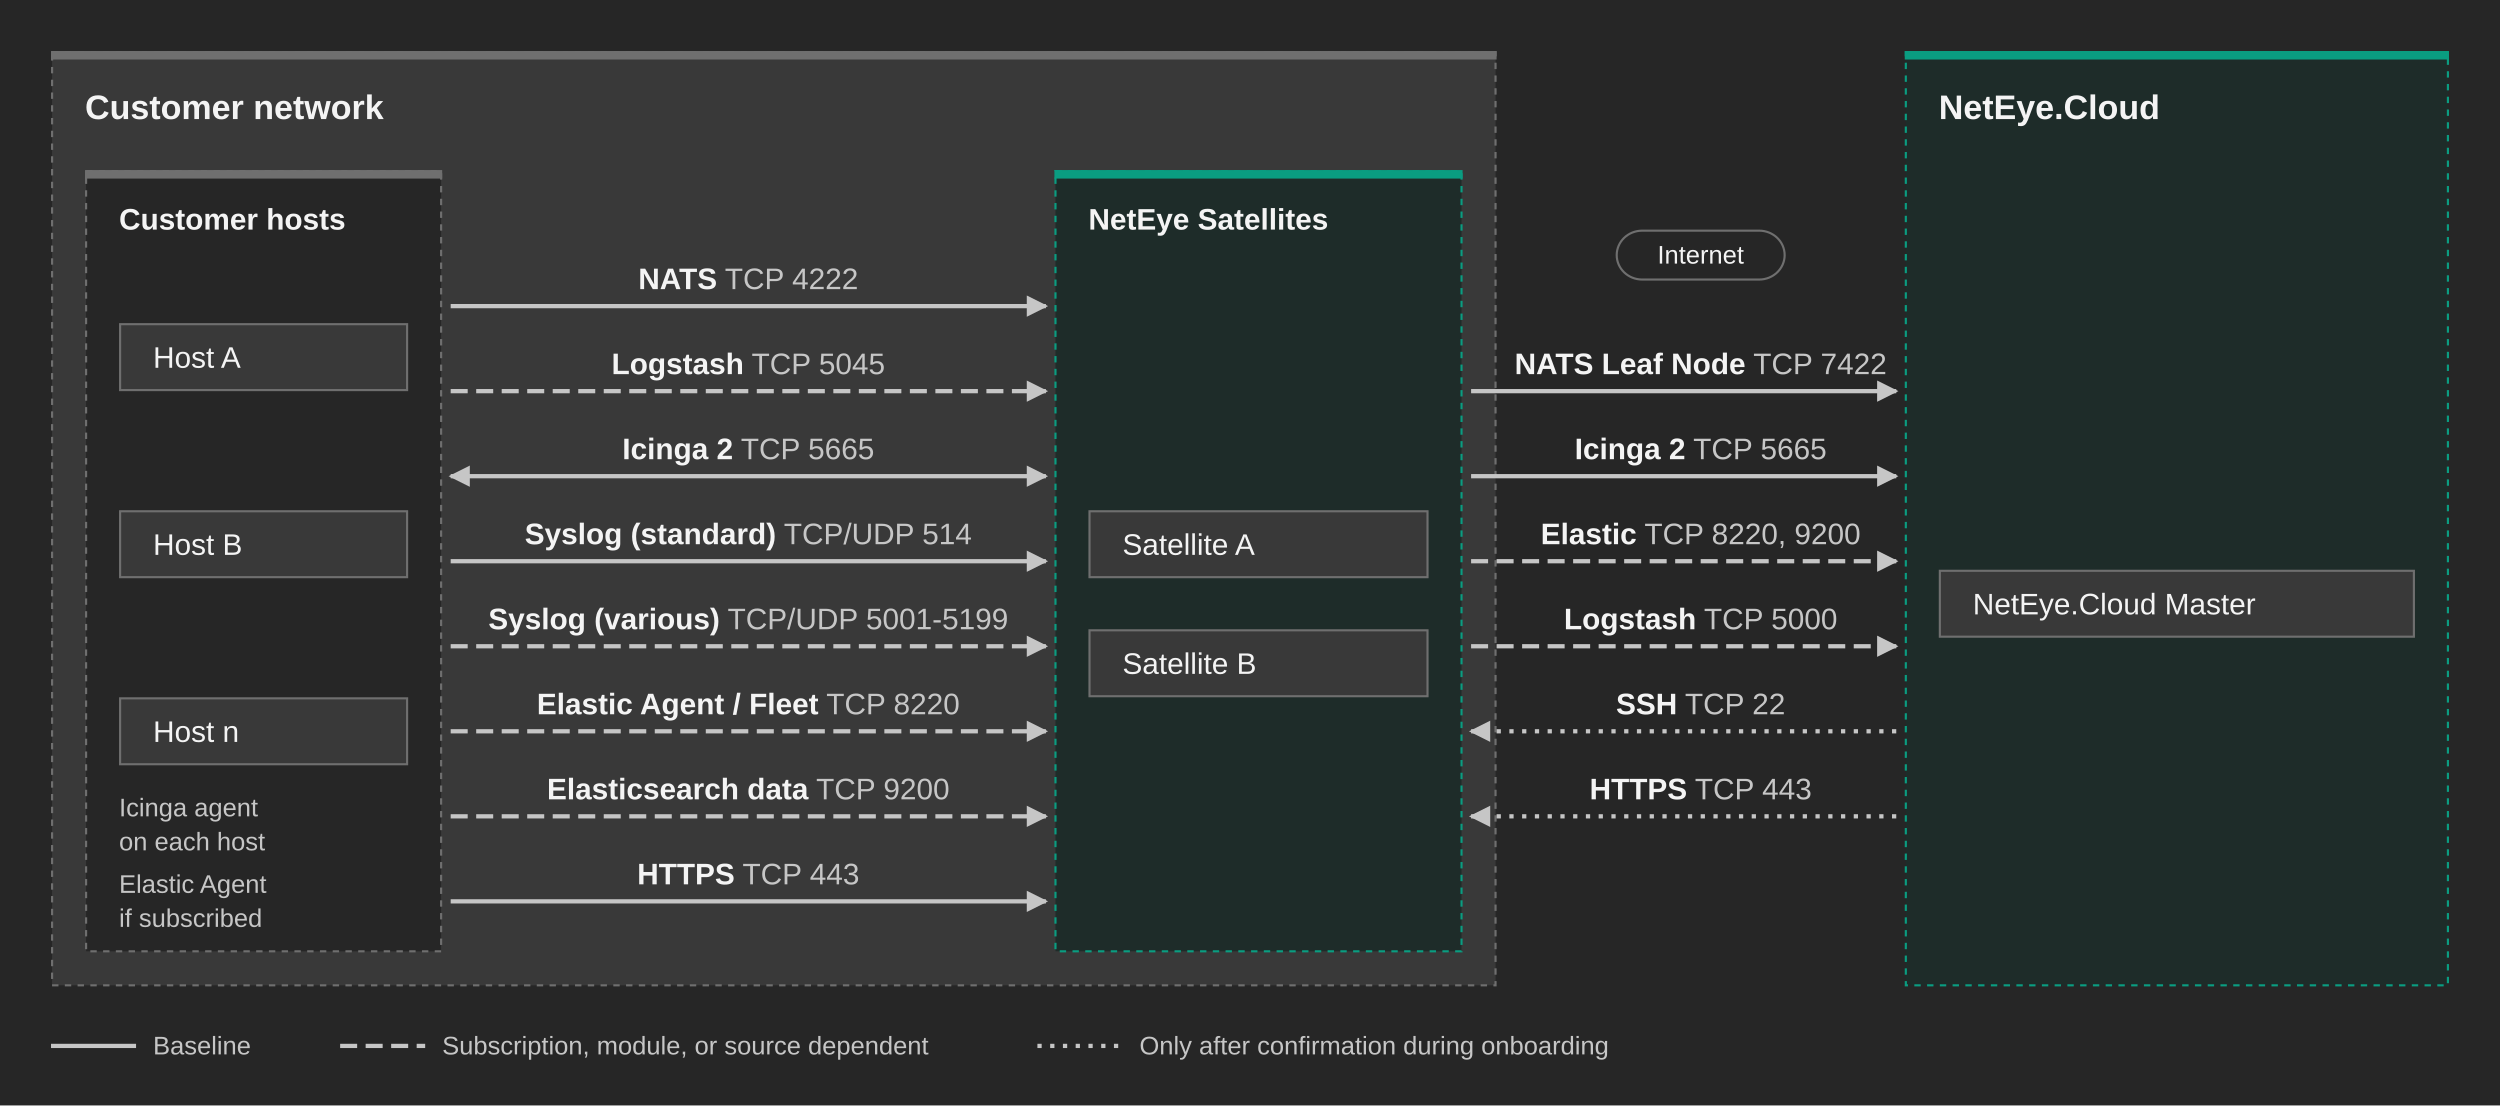
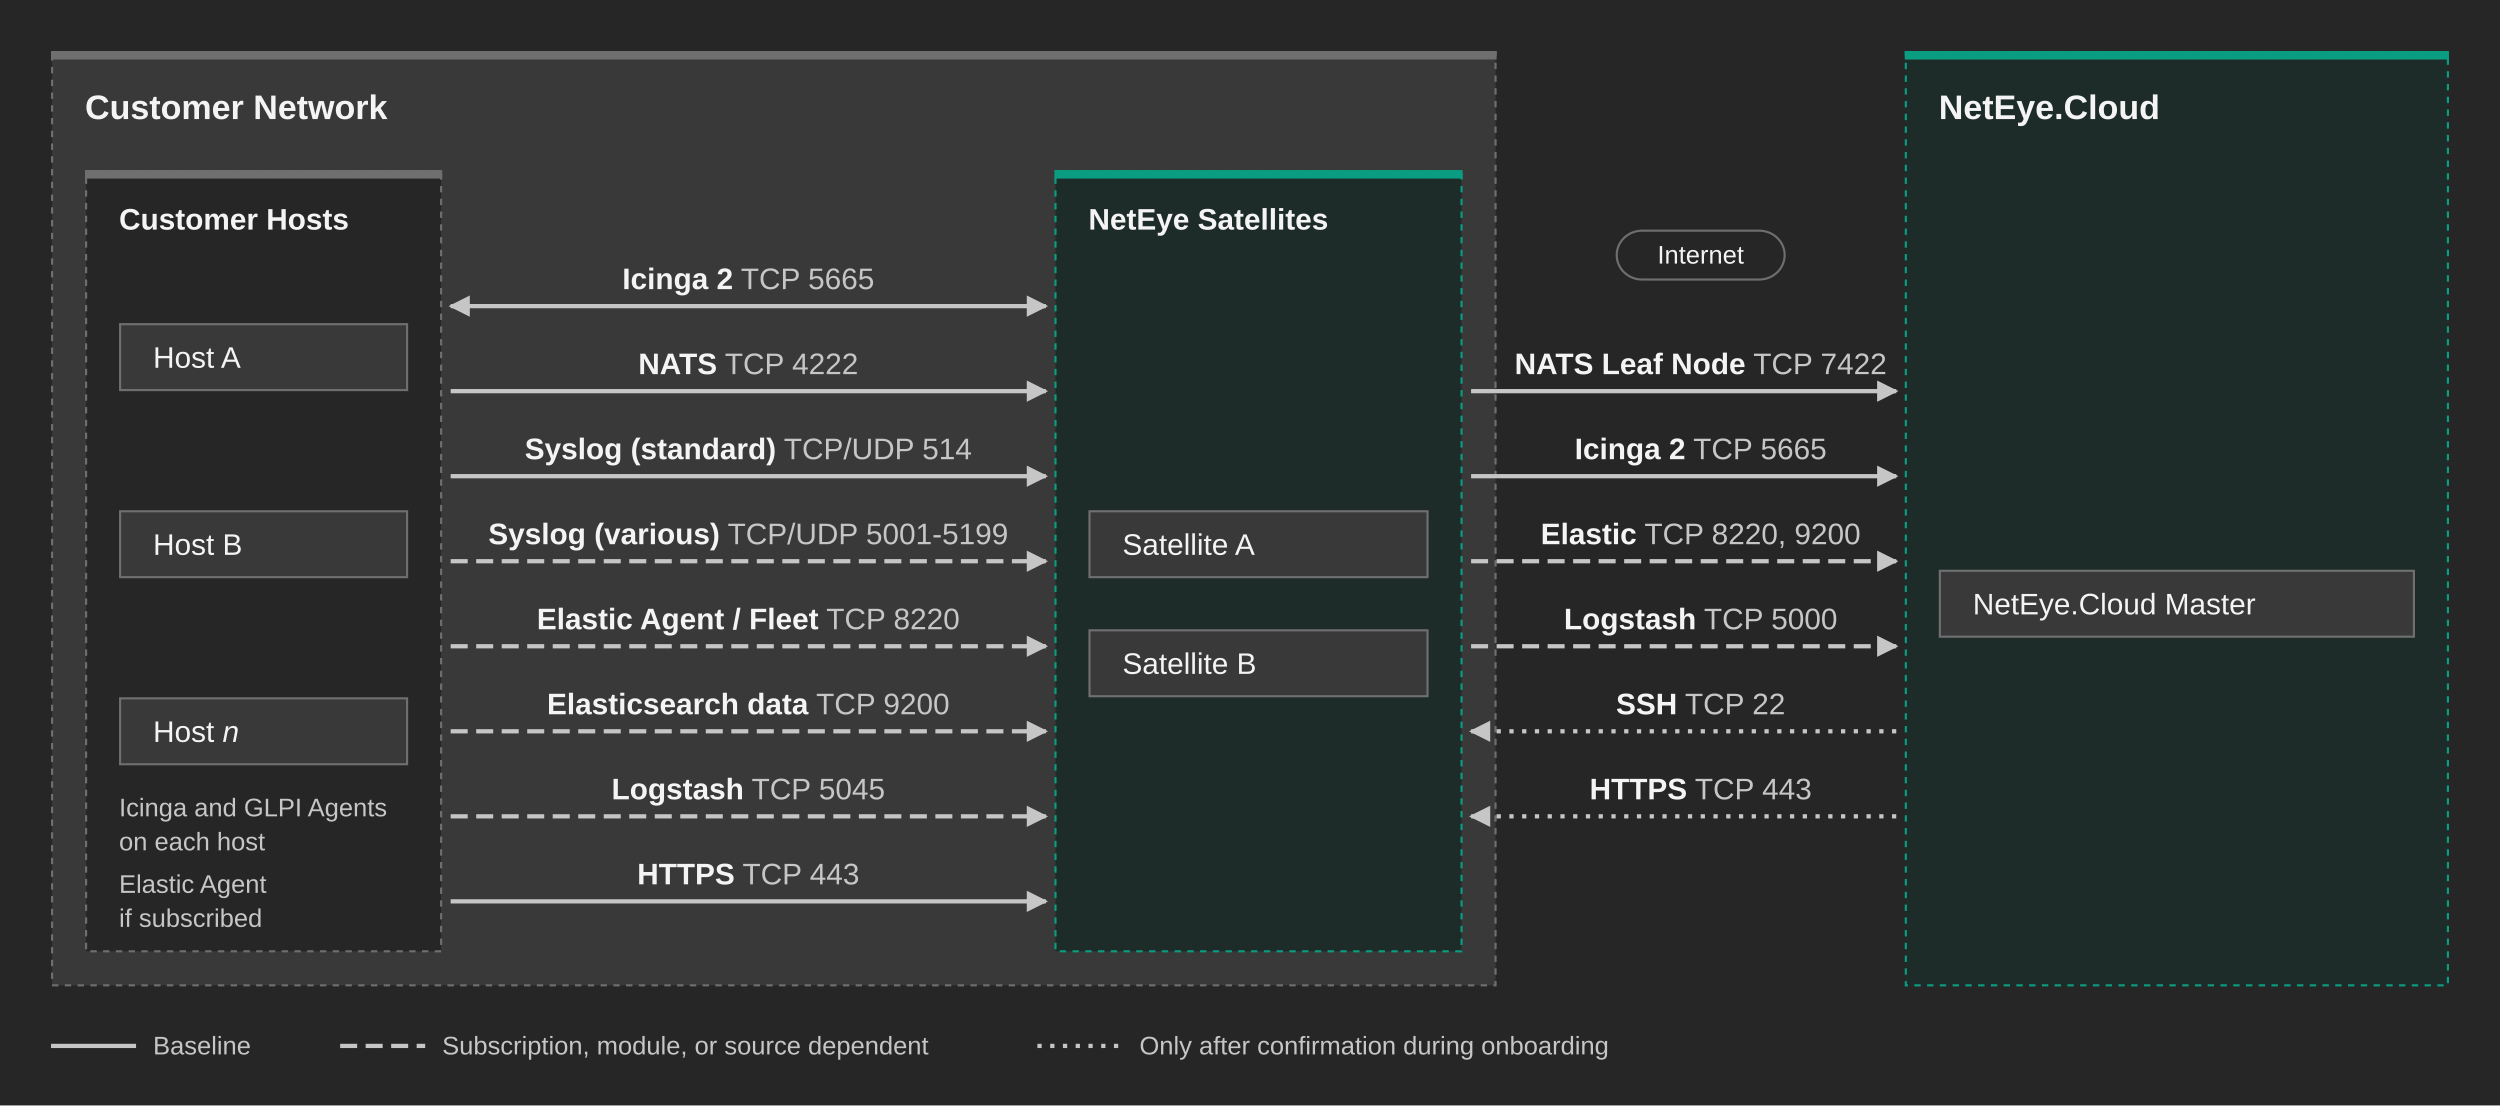
<svg xmlns="http://www.w3.org/2000/svg" width="1176" height="520" viewBox="0 0 1176 520" font-family="'IBM Plex Sans', 'Helvetica Neue', Arial, sans-serif">
  <defs>
    <marker id="arrow" viewBox="0 0 10 10" refX="9" refY="5" markerWidth="5" markerHeight="5" orient="auto-start-reverse">
      <path d="M 0 0 L 10 5 L 0 10 z" fill="#C6C6C6" />
    </marker>
  </defs>
  <rect width="1176" height="520" fill="#262626" />
  <rect x="24.5" y="24.5" width="679" height="439" fill="#393939" stroke="#6F6F6F" stroke-dasharray="3 3" />
  <rect x="24" y="24" width="680" height="4" fill="#6F6F6F" />
-   <text x="40" y="56" font-size="16" font-weight="600" fill="#F4F4F4">Customer network</text>
+   <text x="40" y="56" font-size="16" font-weight="600" fill="#F4F4F4">Customer Network</text>
  <rect x="40.5" y="80.5" width="167" height="367" fill="#262626" stroke="#6F6F6F" stroke-dasharray="3 3" />
  <rect x="40" y="80" width="168" height="4" fill="#6F6F6F" />
-   <text x="56" y="108" font-size="14" font-weight="600" fill="#F4F4F4">Customer hosts</text>
+   <text x="56" y="108" font-size="14" font-weight="600" fill="#F4F4F4">Customer Hosts</text>
  <rect x="56.5" y="152.5" width="135" height="31" fill="#393939" stroke="#6F6F6F" />
  <text x="72" y="173" font-size="14" fill="#F4F4F4">Host A</text>
  <rect x="56.5" y="240.5" width="135" height="31" fill="#393939" stroke="#6F6F6F" />
  <text x="72" y="261" font-size="14" fill="#F4F4F4">Host B</text>
  <rect x="56.5" y="328.5" width="135" height="31" fill="#393939" stroke="#6F6F6F" />
-   <text x="72" y="349" font-size="14" fill="#F4F4F4">Host n</text>
-   <text x="56" y="384" font-size="12" fill="#C6C6C6">Icinga agent</text>
+   <text x="72" y="349" font-size="14" fill="#F4F4F4">Host <tspan font-style="italic">n</tspan>
+   </text>
+   <text x="56" y="384" font-size="12" fill="#C6C6C6">Icinga and GLPI Agents</text>
  <text x="56" y="400" font-size="12" fill="#C6C6C6">on each host</text>
  <text x="56" y="420" font-size="12" fill="#C6C6C6">Elastic Agent</text>
  <text x="56" y="436" font-size="12" fill="#C6C6C6">if subscribed</text>
  <rect x="496.5" y="80.5" width="191" height="367" fill="#1E2C29" stroke="#0A9D81" stroke-dasharray="3 3" />
  <rect x="496" y="80" width="192" height="4" fill="#0A9D81" />
  <text x="512" y="108" font-size="14" font-weight="600" fill="#F4F4F4">NetEye Satellites</text>
  <rect x="512.5" y="240.5" width="159" height="31" fill="#393939" stroke="#6F6F6F" />
  <text x="528" y="261" font-size="14" fill="#F4F4F4">Satellite A</text>
  <rect x="512.5" y="296.5" width="159" height="31" fill="#393939" stroke="#6F6F6F" />
  <text x="528" y="317" font-size="14" fill="#F4F4F4">Satellite B</text>
  <rect x="896.5" y="24.5" width="255" height="439" fill="#1E2C29" stroke="#0A9D81" stroke-dasharray="3 3" />
  <rect x="896" y="24" width="256" height="4" fill="#0A9D81" />
  <text x="912" y="56" font-size="16" font-weight="600" fill="#F4F4F4">NetEye.Cloud</text>
  <rect x="912.5" y="268.5" width="223" height="31" fill="#393939" stroke="#6F6F6F" />
  <text x="928" y="289" font-size="14" fill="#F4F4F4">NetEye.Cloud Master</text>
  <g stroke="#C6C6C6" stroke-width="2" fill="none">
-     <line x1="212" y1="144" x2="492" y2="144" marker-end="url(#arrow)" />
-     <line x1="212" y1="184" x2="492" y2="184" stroke-dasharray="8 4" marker-end="url(#arrow)" />
-     <line x1="212" y1="224" x2="492" y2="224" marker-start="url(#arrow)" marker-end="url(#arrow)" />
-     <line x1="212" y1="264" x2="492" y2="264" marker-end="url(#arrow)" />
+     <line x1="212" y1="144" x2="492" y2="144" marker-start="url(#arrow)" marker-end="url(#arrow)" />
+     <line x1="212" y1="184" x2="492" y2="184" marker-end="url(#arrow)" />
+     <line x1="212" y1="224" x2="492" y2="224" marker-end="url(#arrow)" />
+     <line x1="212" y1="264" x2="492" y2="264" stroke-dasharray="8 4" marker-end="url(#arrow)" />
    <line x1="212" y1="304" x2="492" y2="304" stroke-dasharray="8 4" marker-end="url(#arrow)" />
    <line x1="212" y1="344" x2="492" y2="344" stroke-dasharray="8 4" marker-end="url(#arrow)" />
    <line x1="212" y1="384" x2="492" y2="384" stroke-dasharray="8 4" marker-end="url(#arrow)" />
    <line x1="212" y1="424" x2="492" y2="424" marker-end="url(#arrow)" />
  </g>
  <text x="352" y="136" font-size="14" text-anchor="middle" fill="#C6C6C6">
+     <tspan font-weight="600" fill="#F4F4F4">Icinga 2</tspan> TCP 5665</text>
+   <text x="352" y="176" font-size="14" text-anchor="middle" fill="#C6C6C6">
    <tspan font-weight="600" fill="#F4F4F4">NATS</tspan> TCP 4222</text>
-   <text x="352" y="176" font-size="14" text-anchor="middle" fill="#C6C6C6">
+   <text x="352" y="216" font-size="14" text-anchor="middle" fill="#C6C6C6">
+     <tspan font-weight="600" fill="#F4F4F4">Syslog (standard)</tspan> TCP/UDP 514</text>
+   <text x="352" y="256" font-size="14" text-anchor="middle" fill="#C6C6C6">
+     <tspan font-weight="600" fill="#F4F4F4">Syslog (various)</tspan> TCP/UDP 5001-5199</text>
+   <text x="352" y="296" font-size="14" text-anchor="middle" fill="#C6C6C6">
+     <tspan font-weight="600" fill="#F4F4F4">Elastic Agent / Fleet</tspan> TCP 8220</text>
+   <text x="352" y="336" font-size="14" text-anchor="middle" fill="#C6C6C6">
+     <tspan font-weight="600" fill="#F4F4F4">Elasticsearch data</tspan> TCP 9200</text>
+   <text x="352" y="376" font-size="14" text-anchor="middle" fill="#C6C6C6">
    <tspan font-weight="600" fill="#F4F4F4">Logstash</tspan> TCP 5045</text>
-   <text x="352" y="216" font-size="14" text-anchor="middle" fill="#C6C6C6">
-     <tspan font-weight="600" fill="#F4F4F4">Icinga 2</tspan> TCP 5665</text>
-   <text x="352" y="256" font-size="14" text-anchor="middle" fill="#C6C6C6">
-     <tspan font-weight="600" fill="#F4F4F4">Syslog (standard)</tspan> TCP/UDP 514</text>
-   <text x="352" y="296" font-size="14" text-anchor="middle" fill="#C6C6C6">
-     <tspan font-weight="600" fill="#F4F4F4">Syslog (various)</tspan> TCP/UDP 5001-5199</text>
-   <text x="352" y="336" font-size="14" text-anchor="middle" fill="#C6C6C6">
-     <tspan font-weight="600" fill="#F4F4F4">Elastic Agent / Fleet</tspan> TCP 8220</text>
-   <text x="352" y="376" font-size="14" text-anchor="middle" fill="#C6C6C6">
-     <tspan font-weight="600" fill="#F4F4F4">Elasticsearch data</tspan> TCP 9200</text>
  <text x="352" y="416" font-size="14" text-anchor="middle" fill="#C6C6C6">
    <tspan font-weight="600" fill="#F4F4F4">HTTPS</tspan> TCP 443</text>
  <g stroke="#C6C6C6" stroke-width="2" fill="none">
    <line x1="692" y1="184" x2="892" y2="184" marker-end="url(#arrow)" />
    <line x1="692" y1="224" x2="892" y2="224" marker-end="url(#arrow)" />
    <line x1="692" y1="264" x2="892" y2="264" stroke-dasharray="8 4" marker-end="url(#arrow)" />
    <line x1="692" y1="304" x2="892" y2="304" stroke-dasharray="8 4" marker-end="url(#arrow)" />
    <line x1="892" y1="344" x2="692" y2="344" stroke-dasharray="2 4" marker-end="url(#arrow)" />
    <line x1="892" y1="384" x2="692" y2="384" stroke-dasharray="2 4" marker-end="url(#arrow)" />
  </g>
  <text x="800" y="176" font-size="14" text-anchor="middle" fill="#C6C6C6">
    <tspan font-weight="600" fill="#F4F4F4">NATS Leaf Node</tspan> TCP 7422</text>
  <text x="800" y="216" font-size="14" text-anchor="middle" fill="#C6C6C6">
    <tspan font-weight="600" fill="#F4F4F4">Icinga 2</tspan> TCP 5665</text>
  <text x="800" y="256" font-size="14" text-anchor="middle" fill="#C6C6C6">
    <tspan font-weight="600" fill="#F4F4F4">Elastic</tspan> TCP 8220, 9200</text>
  <text x="800" y="296" font-size="14" text-anchor="middle" fill="#C6C6C6">
    <tspan font-weight="600" fill="#F4F4F4">Logstash</tspan> TCP 5000</text>
  <text x="800" y="336" font-size="14" text-anchor="middle" fill="#C6C6C6">
    <tspan font-weight="600" fill="#F4F4F4">SSH</tspan> TCP 22</text>
  <text x="800" y="376" font-size="14" text-anchor="middle" fill="#C6C6C6">
    <tspan font-weight="600" fill="#F4F4F4">HTTPS</tspan> TCP 443</text>
  <rect x="760.5" y="108.5" width="79" height="23" rx="12" fill="#262626" stroke="#6F6F6F" />
  <text x="800" y="124" font-size="12" fill="#F4F4F4" text-anchor="middle">Internet</text>
  <g stroke="#C6C6C6" stroke-width="2" fill="none">
    <line x1="24" y1="492" x2="64" y2="492" />
    <line x1="160" y1="492" x2="200" y2="492" stroke-dasharray="8 4" />
    <line x1="488" y1="492" x2="528" y2="492" stroke-dasharray="2 4" />
  </g>
  <g font-size="12" fill="#C6C6C6">
    <text x="72" y="496">Baseline</text>
    <text x="208" y="496">Subscription, module, or source dependent</text>
    <text x="536" y="496">Only after confirmation during onboarding</text>
  </g>
</svg>
